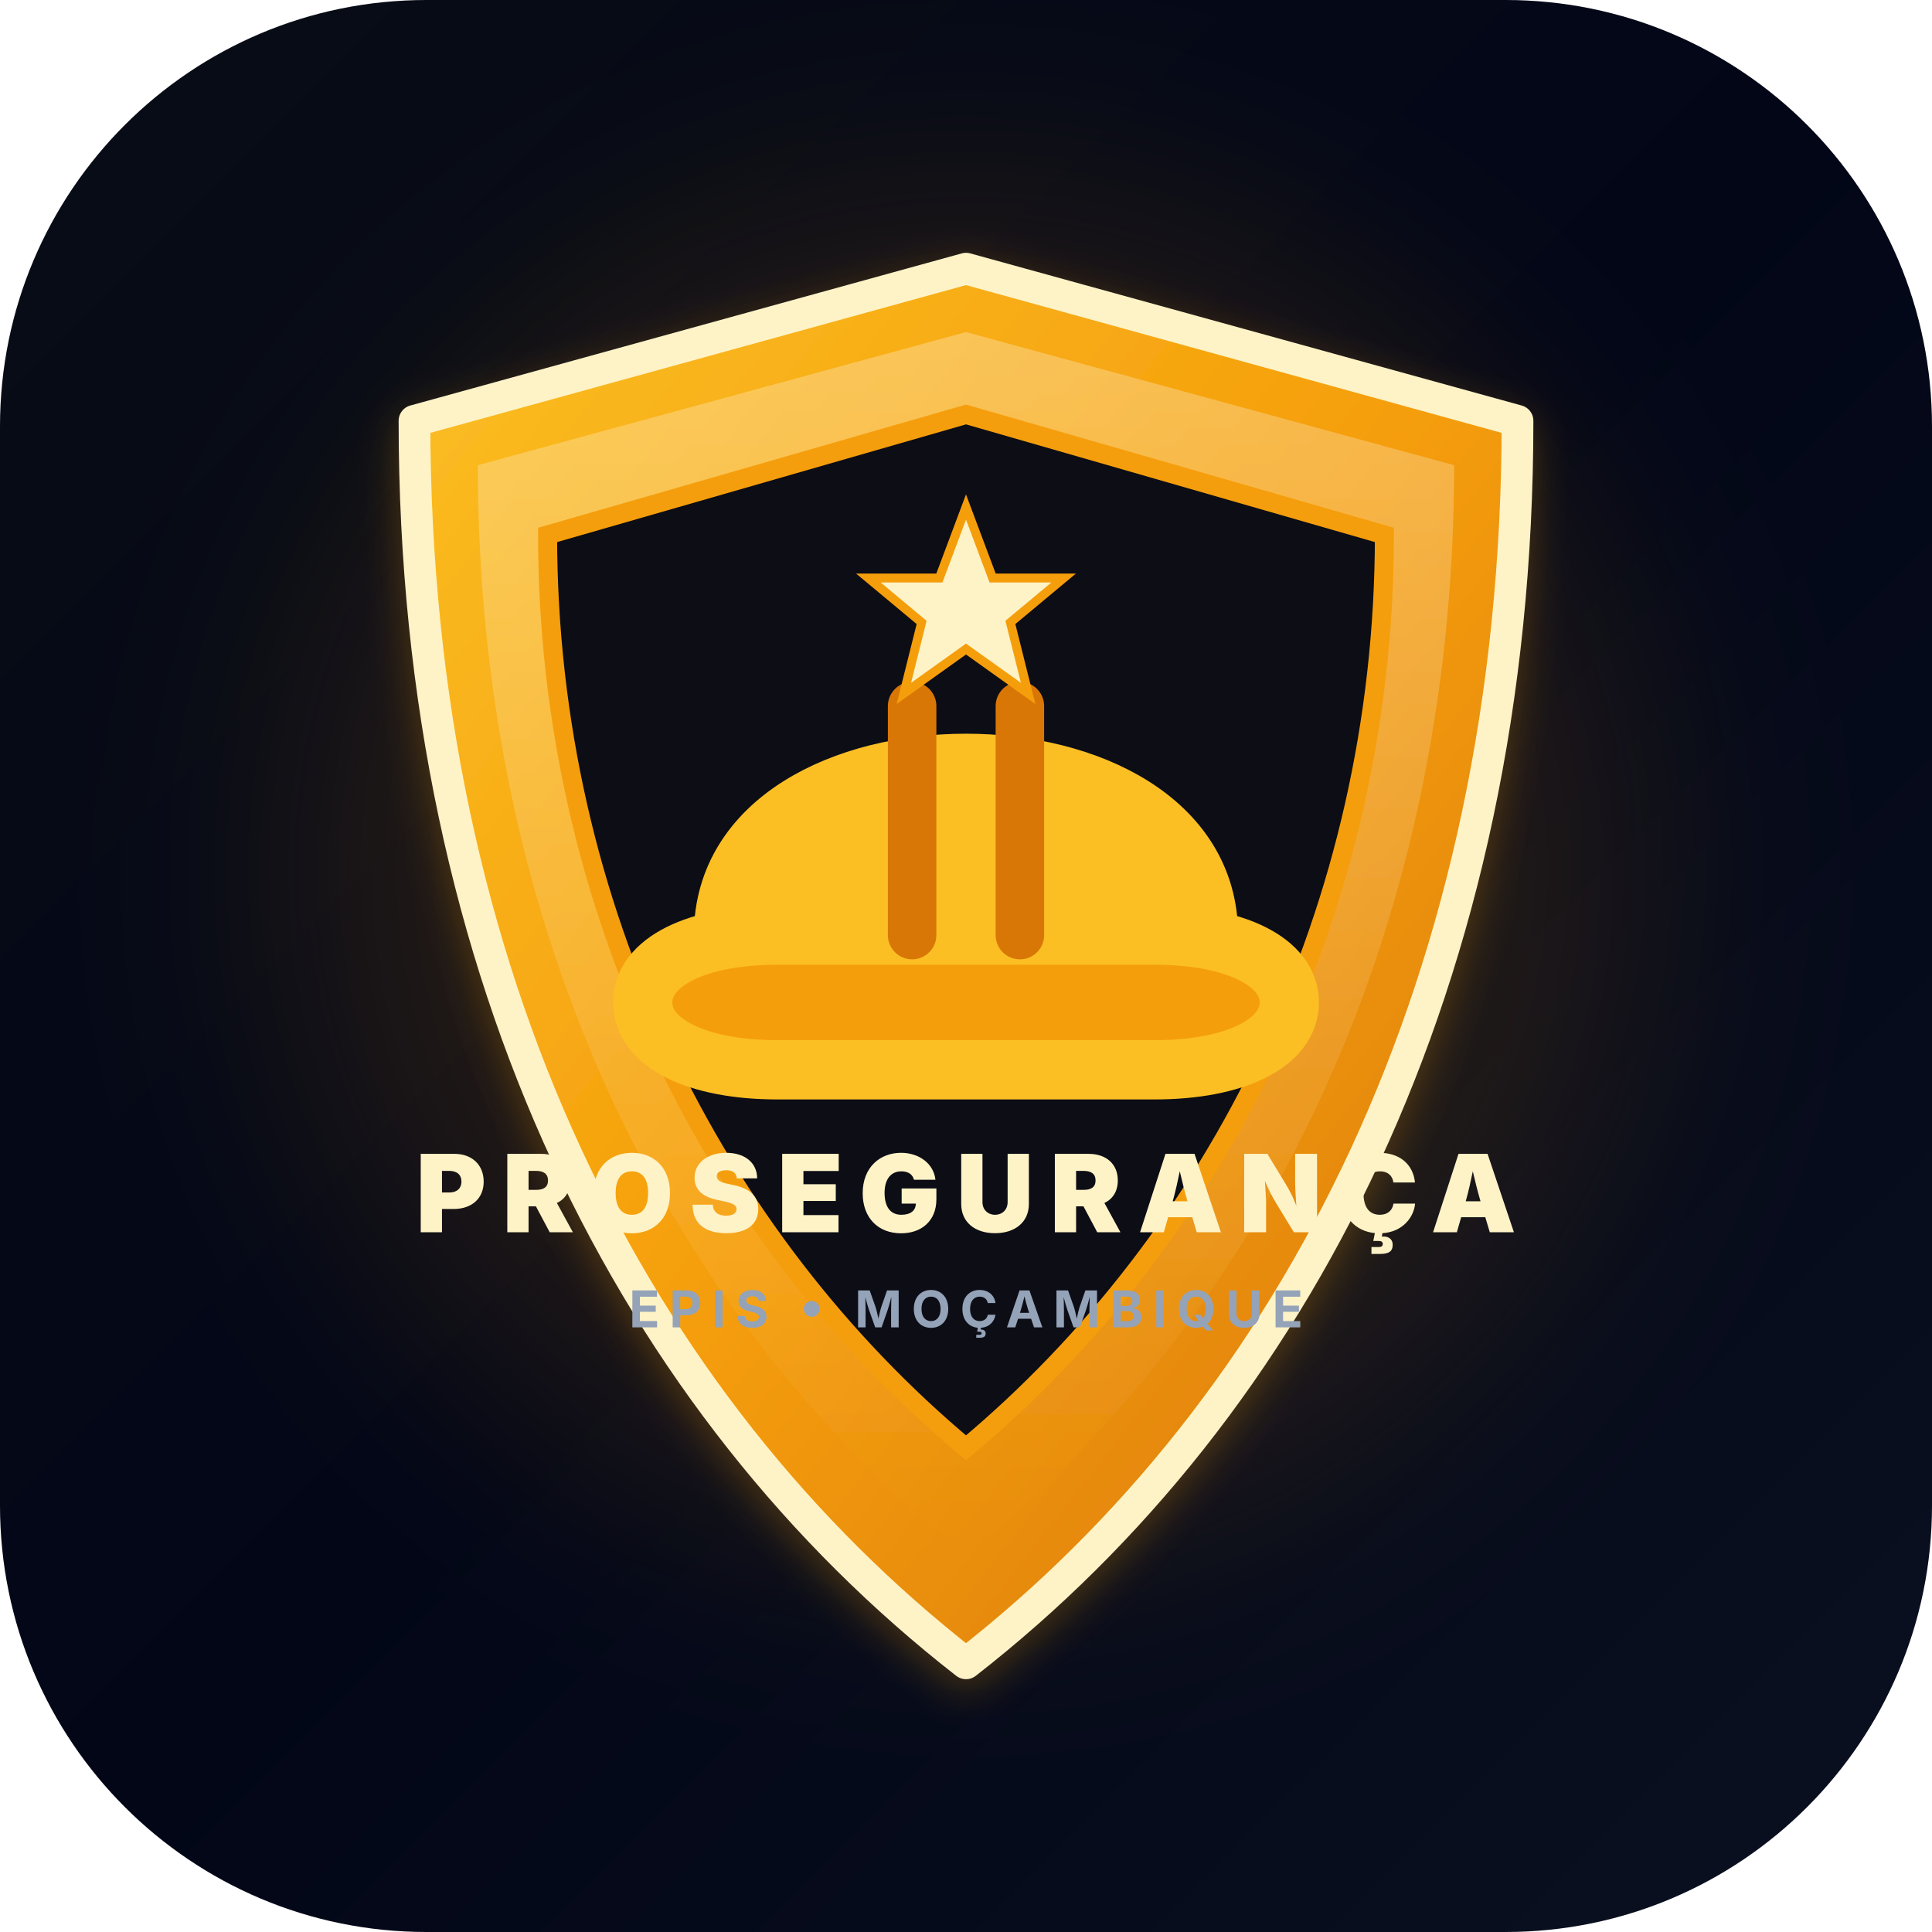
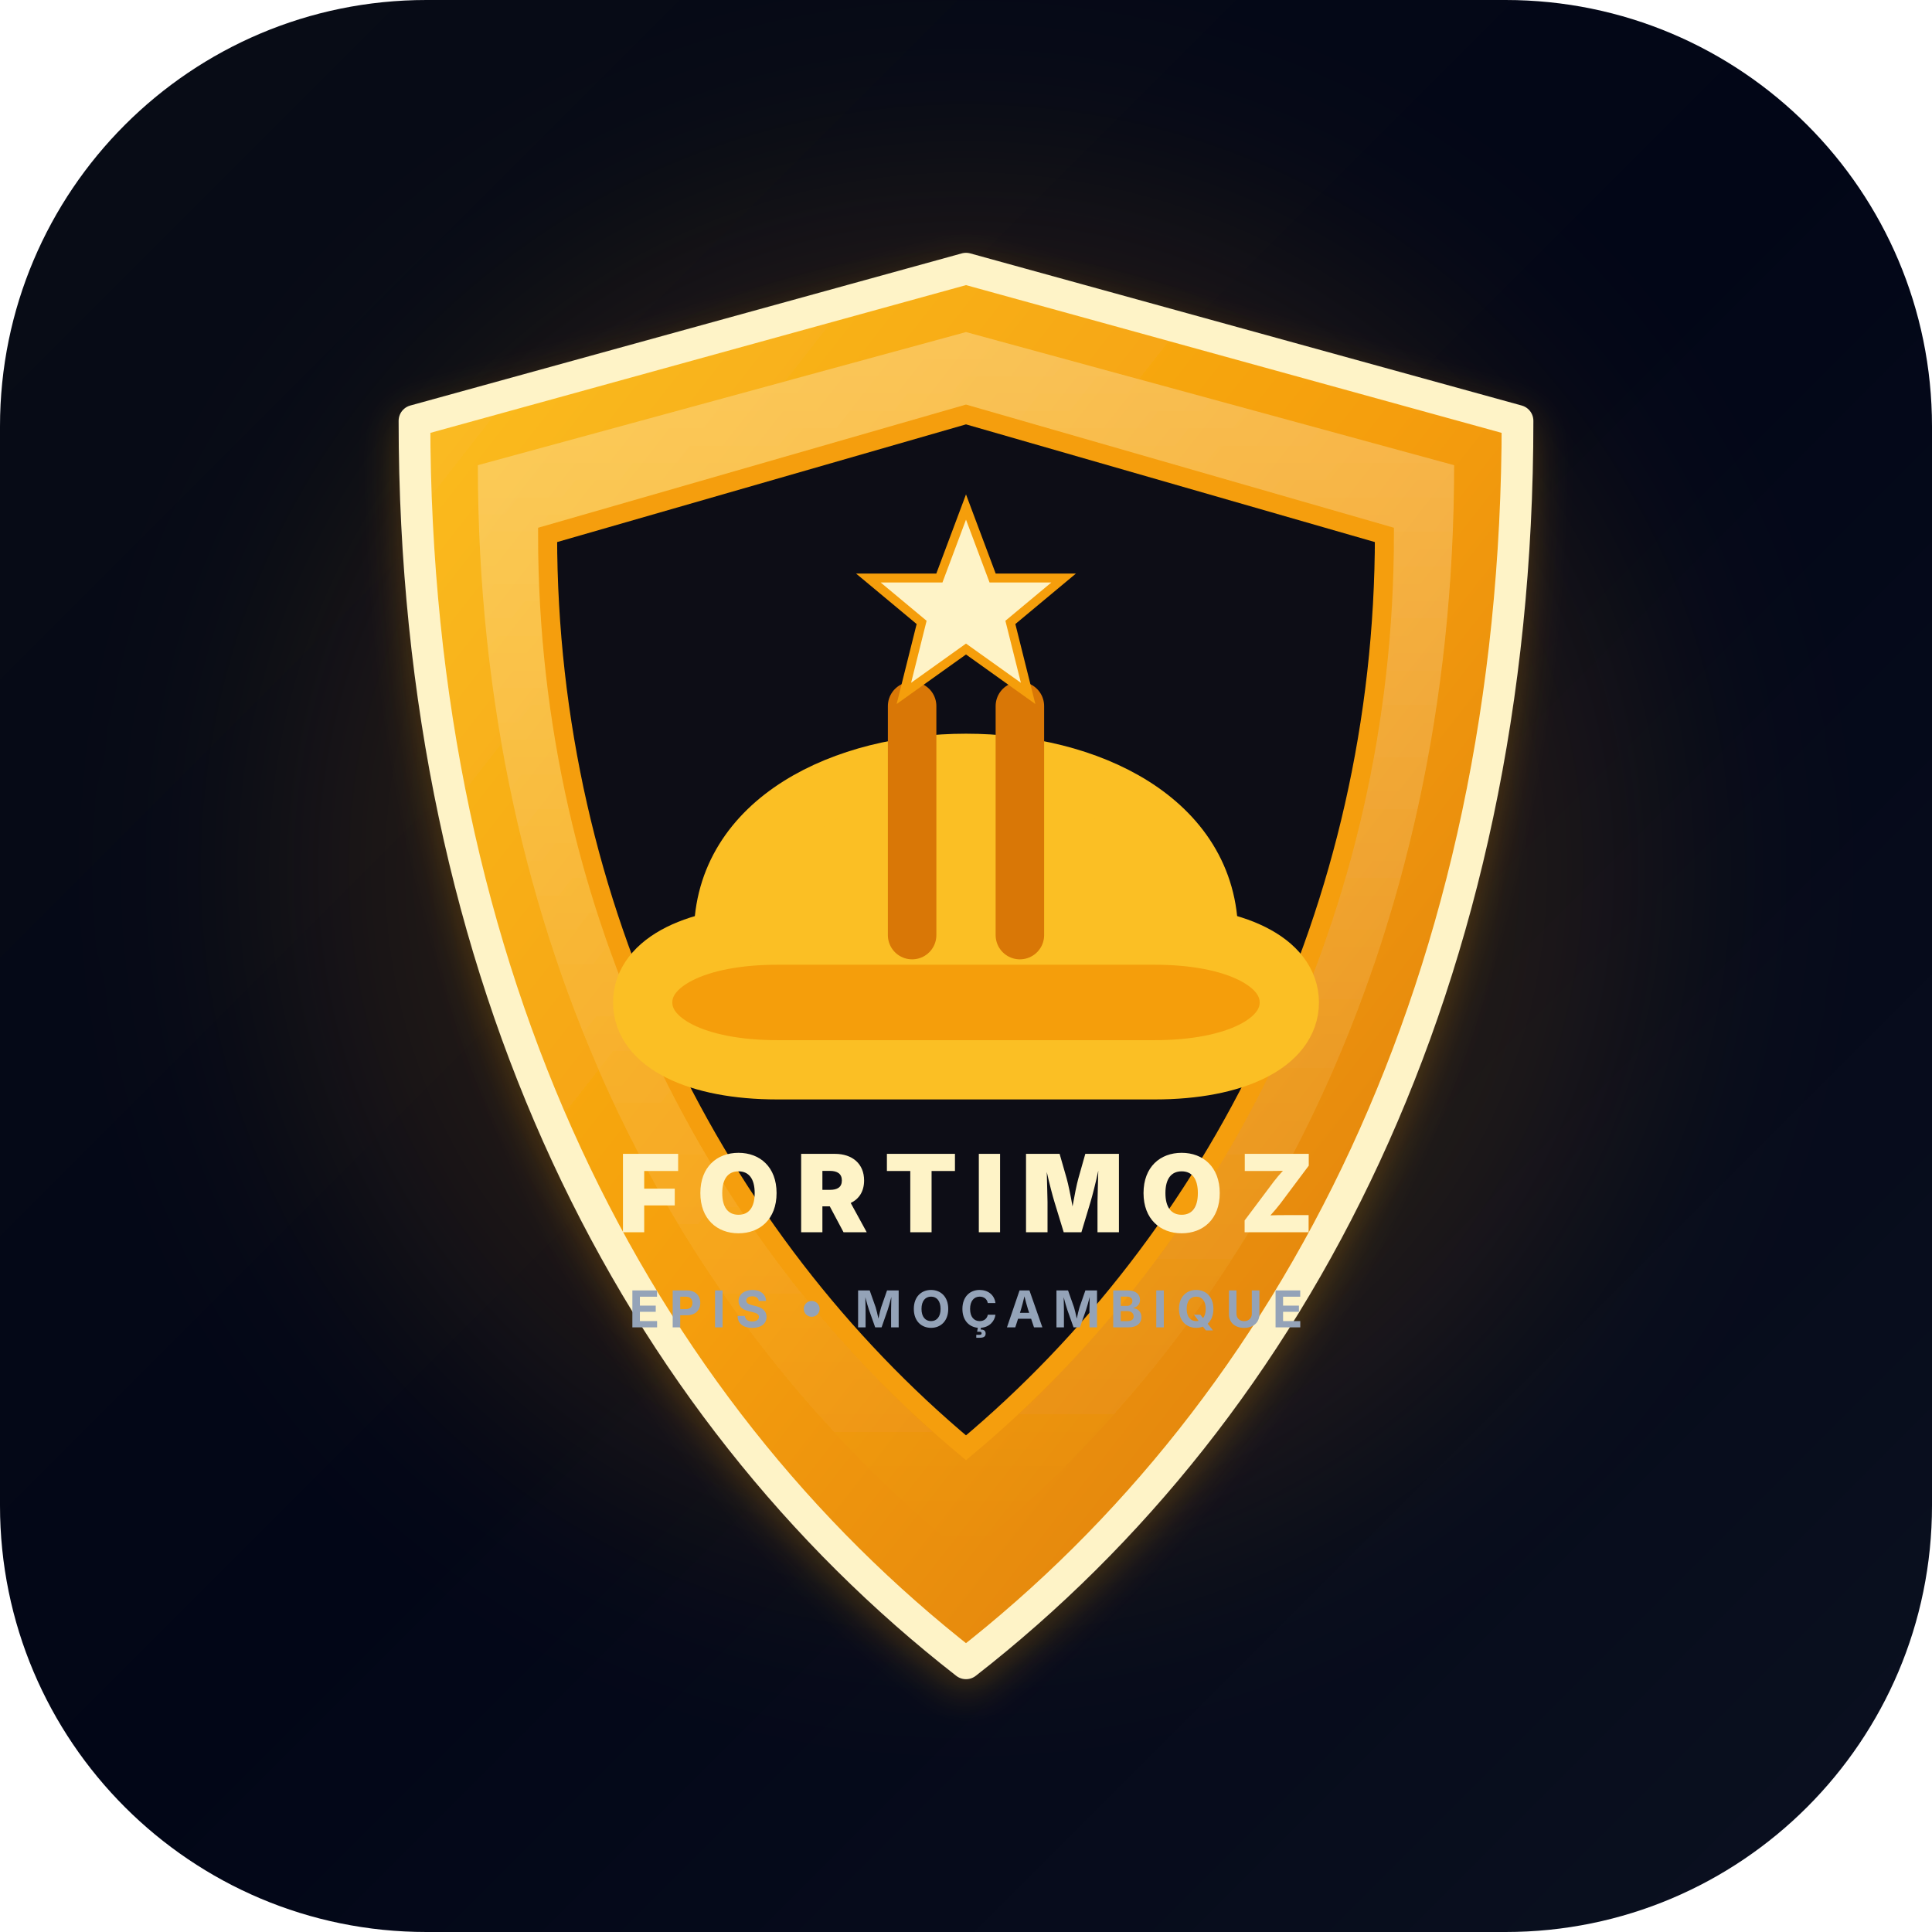
<svg xmlns="http://www.w3.org/2000/svg" width="512" height="512" viewBox="0 0 512 512" fill="none">
  <defs>
    <linearGradient id="bgGrad" x1="0%" y1="0%" x2="100%" y2="100%">
      <stop offset="0%" stop-color="#090d16" />
      <stop offset="50%" stop-color="#020617" />
      <stop offset="100%" stop-color="#0b1120" />
    </linearGradient>
    <linearGradient id="shieldGrad" x1="0%" y1="0%" x2="100%" y2="100%">
      <stop offset="0%" stop-color="#fbbf24" />
      <stop offset="50%" stop-color="#f59e0b" />
      <stop offset="100%" stop-color="#d97706" />
    </linearGradient>
    <linearGradient id="innerGlow" x1="0%" y1="0%" x2="0%" y2="100%">
      <stop offset="0%" stop-color="#ffffff" stop-opacity="0.28" />
      <stop offset="100%" stop-color="#ffffff" stop-opacity="0" />
    </linearGradient>
    <filter id="shadow" x="-20%" y="-20%" width="140%" height="140%">
      <feDropShadow dx="0" dy="12" stdDeviation="16" flood-color="#000000" flood-opacity="0.6" />
      <feDropShadow dx="0" dy="4" stdDeviation="6" flood-color="#f59e0b" flood-opacity="0.25" />
    </filter>
  </defs>
  <rect width="512" height="512" rx="113" fill="url(#bgGrad)" />
  <circle cx="256" cy="230.4" r="179.2" fill="#f59e0b" opacity="0.12" filter="blur(30px)" />
  <g transform="translate(40.96, 40.96) scale(0.84)">
    <g filter="url(#shadow)">
      <path d="M256 36 L430 84 C430 260 360 395 256 476 C152 395 82 260 82 84 Z" fill="url(#shieldGrad)" stroke="#fef3c7" stroke-width="10" stroke-linejoin="round" />
      <path d="M256 56 L410 98 C410 248 348 368 256 442 C164 368 102 248 102 98 Z" fill="url(#innerGlow)" />
      <path d="M256 82 L388 120 C388 238 335 342 256 408 C177 342 124 238 124 120 Z" fill="#090d16" stroke="#f59e0b" stroke-width="6" />
    </g>
    <g transform="translate(256, 225) scale(8.5)" stroke="#fbbf24" stroke-width="2.2" stroke-linecap="round" stroke-linejoin="round" fill="none">
      <path d="M-12 5 C-12 3.5 -10 2.5 -7 2.5 L7 2.5 C10 2.5 12 3.5 12 5 C12 6.5 10 7.5 7 7.5 L-7 7.5 C-10 7.5 -12 6.5 -12 5 Z" fill="#f59e0b" />
      <path d="M-9 2.5 C-9 -6 9 -6 9 2.5" fill="#fbbf24" />
      <path d="M-2 -6 L-2 2.5 M2 -6 L2 2.5" stroke="#d97706" stroke-width="1.8" />
    </g>
    <g transform="translate(256, 142) scale(1.4)">
      <polygon points="0,-22 6,-6 22,-6 10,4 14,20 0,10 -14,20 -10,4 -22,-6 -6,-6" fill="#fef3c7" stroke="#f59e0b" stroke-width="2" />
    </g>
    <text x="256" y="340" text-anchor="middle" font-family="'Plus Jakarta Sans', system-ui, -apple-system, sans-serif" font-size="34" font-weight="900" letter-spacing="5" fill="#fef3c7">
-       PROSEGURANÇA
+       FORTIMOZ
    </text>
    <text x="256" y="370" text-anchor="middle" font-family="'Plus Jakarta Sans', system-ui, -apple-system, sans-serif" font-size="16" font-weight="700" letter-spacing="3" fill="#94a3b8">
      EPIS • MOÇAMBIQUE
    </text>
  </g>
</svg>
